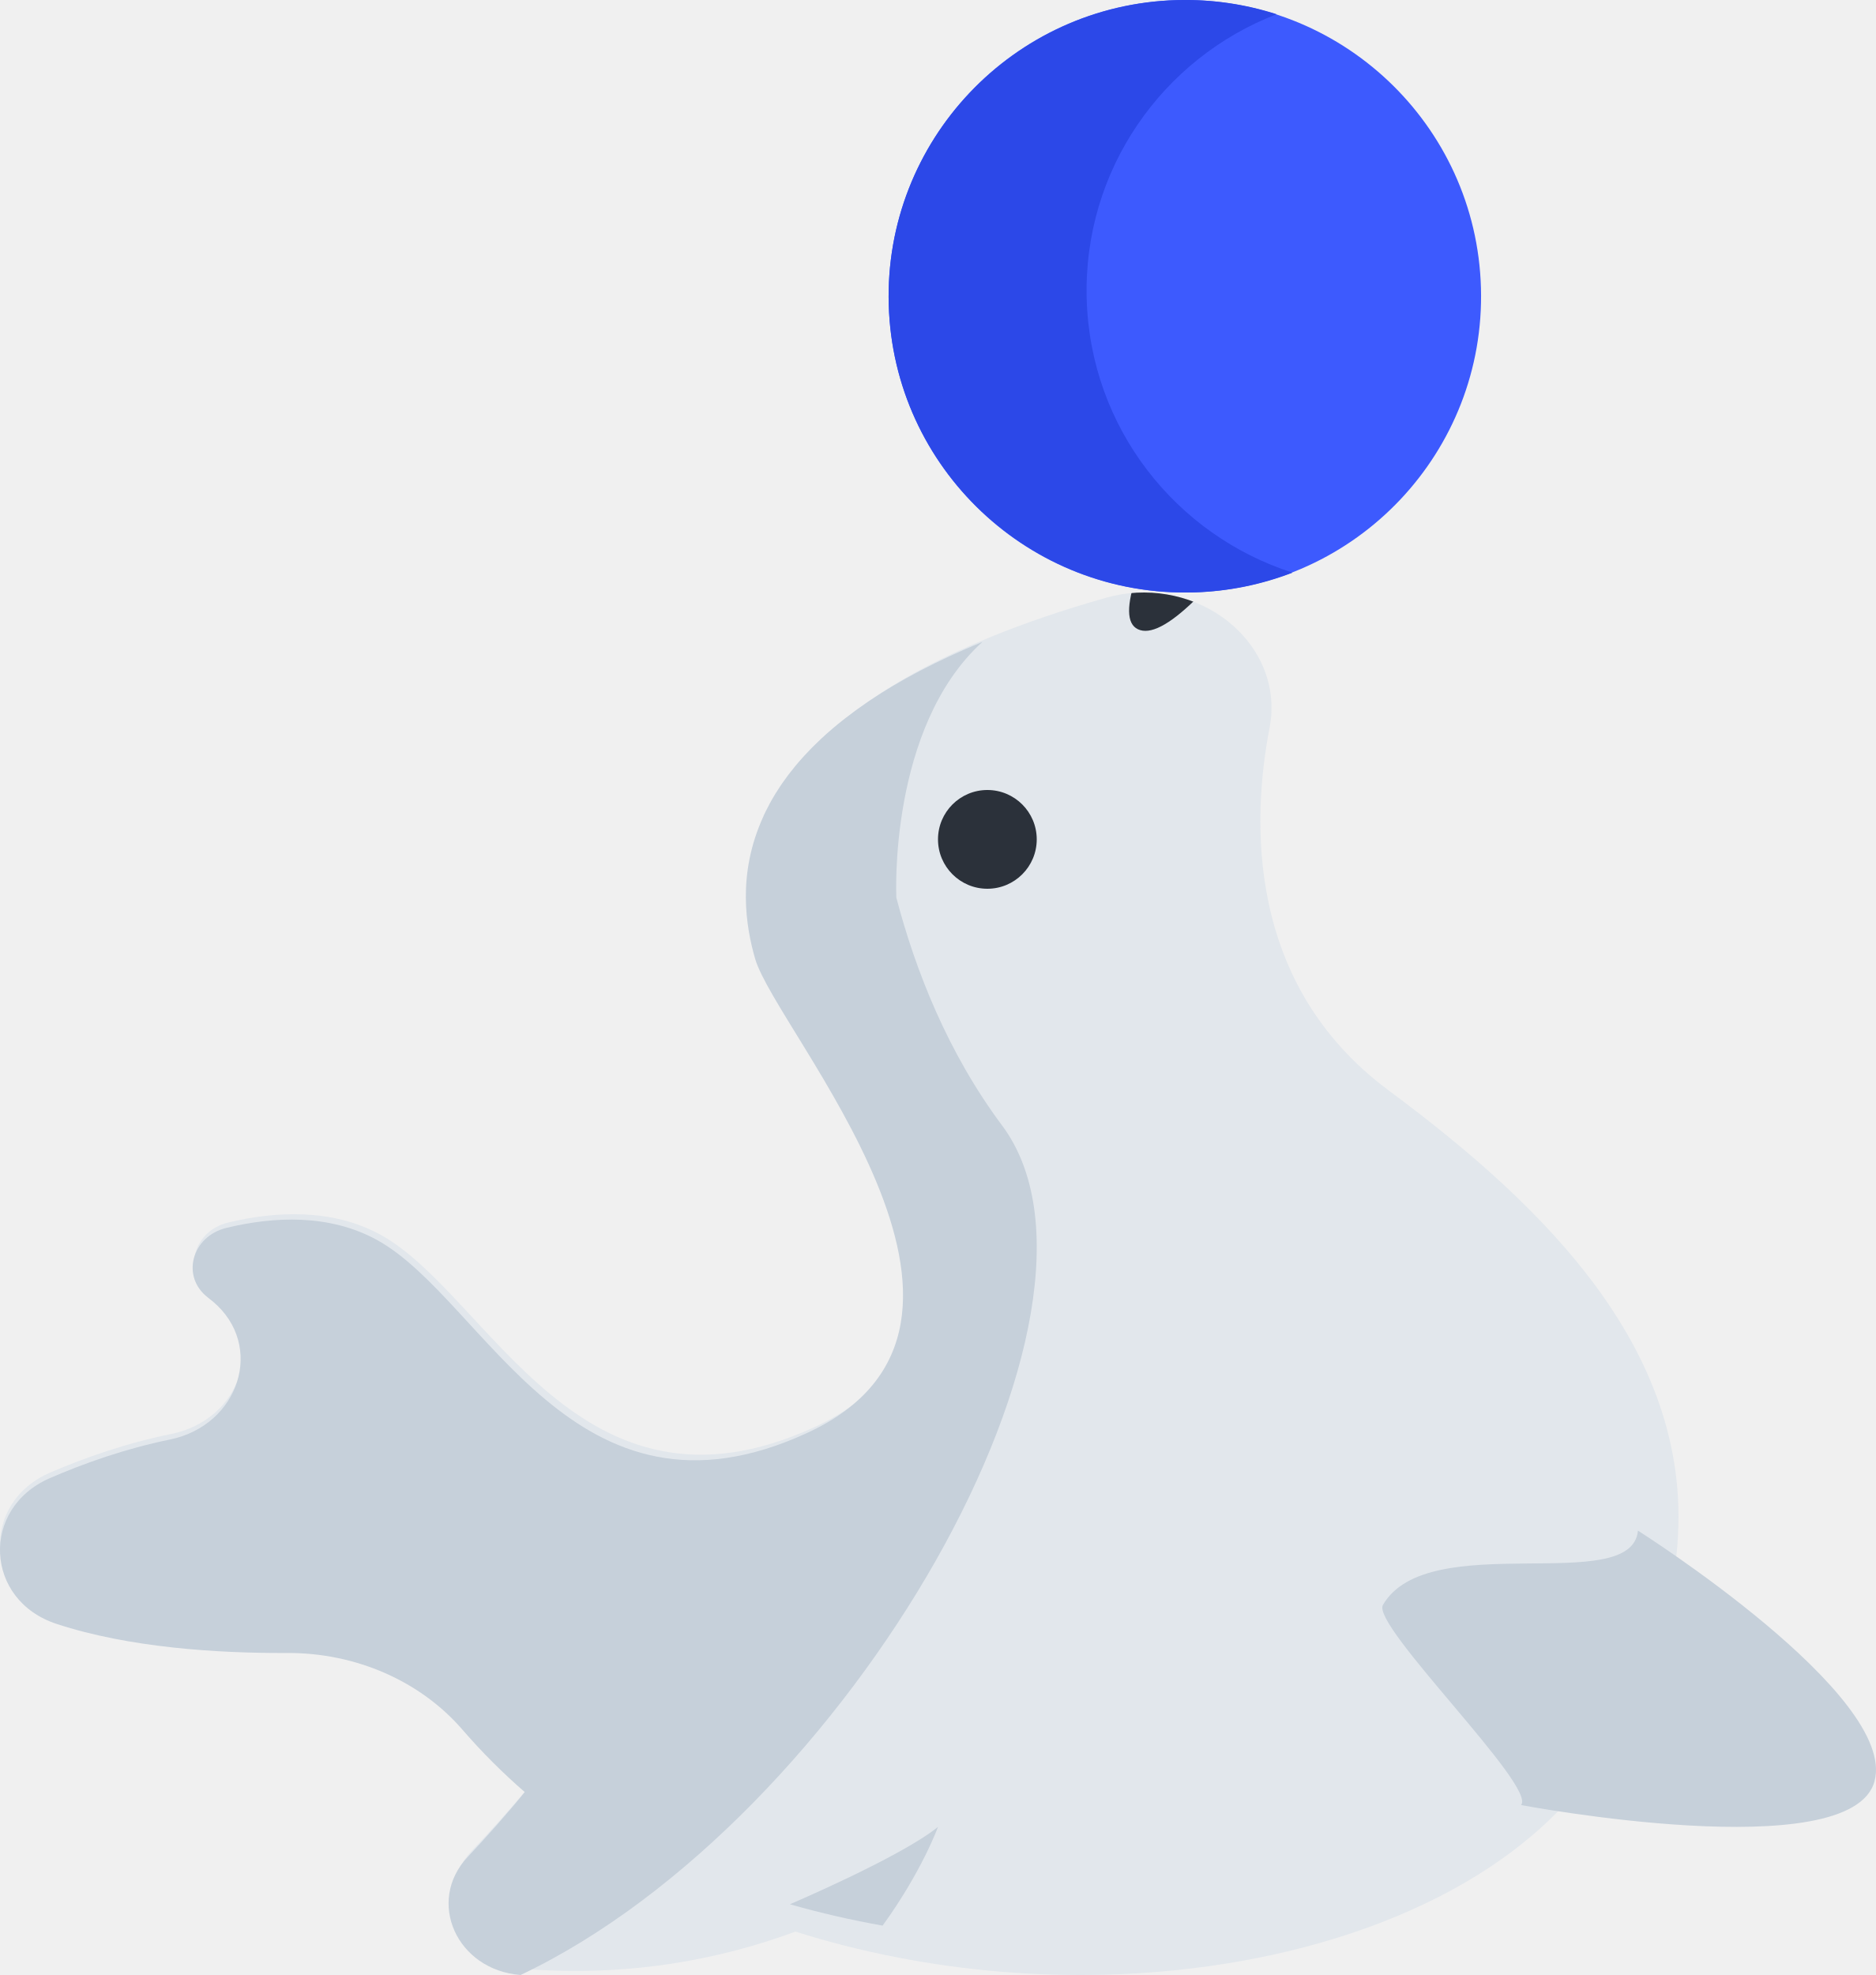
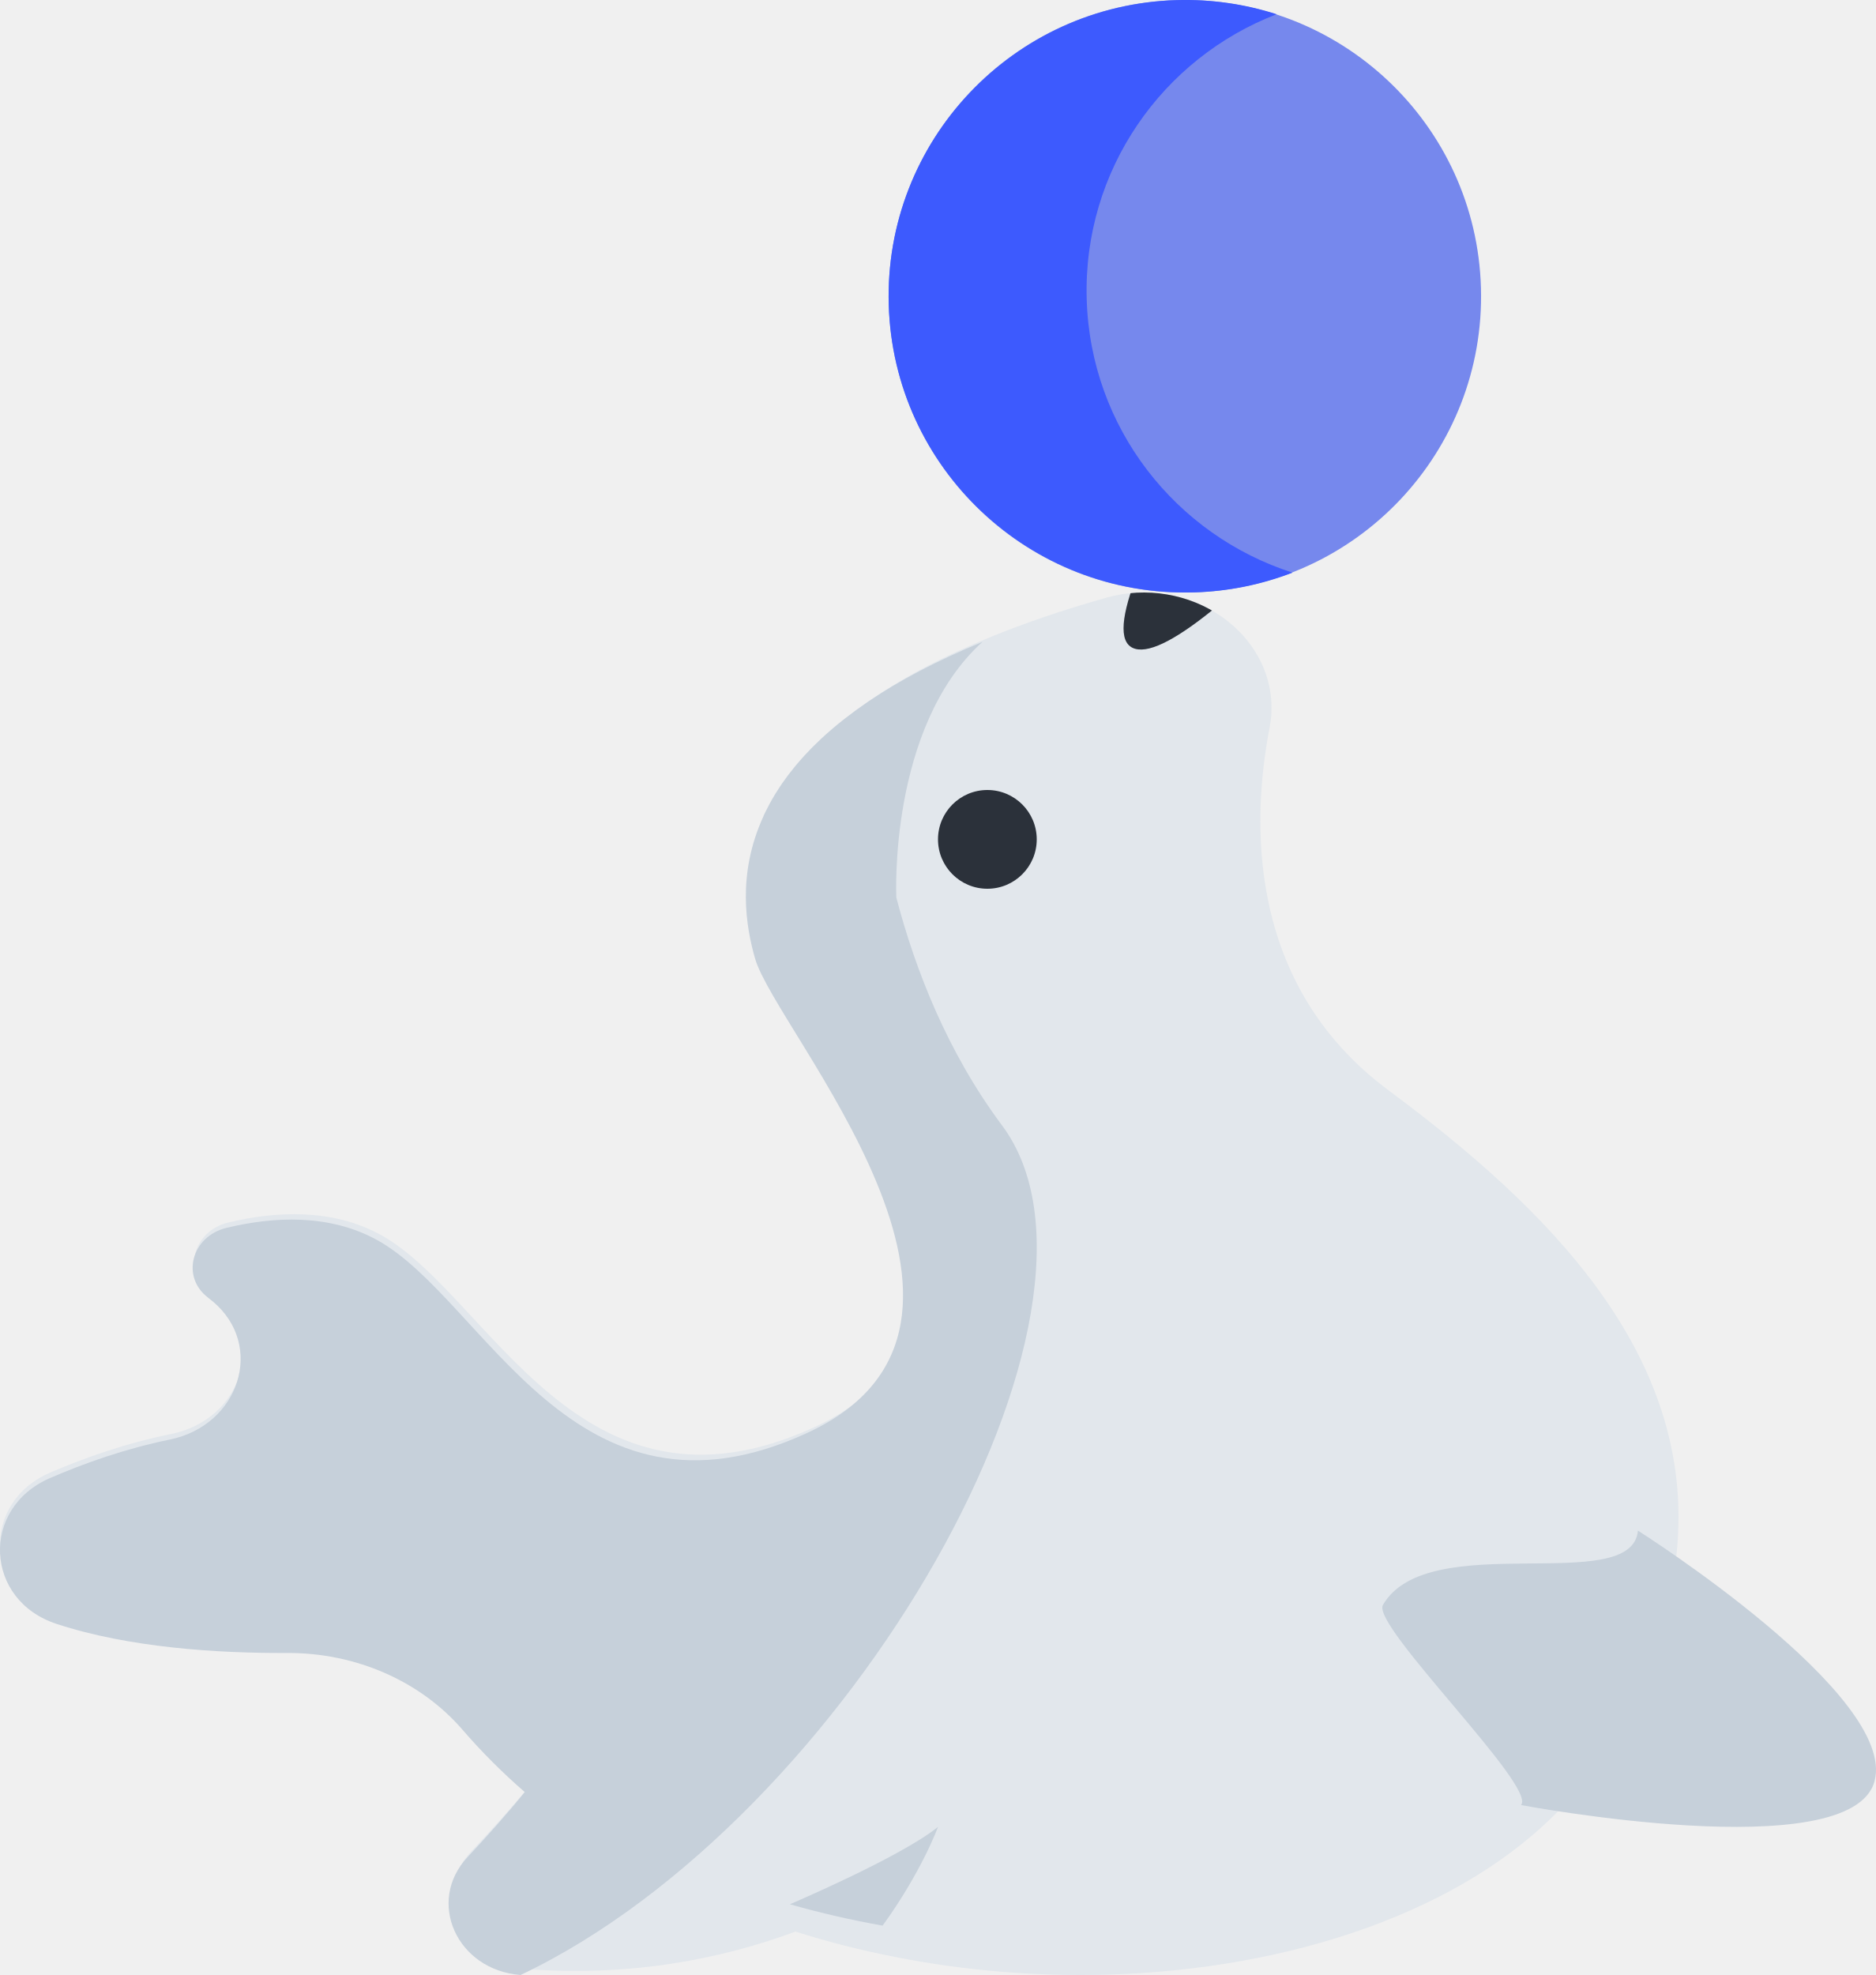
<svg xmlns="http://www.w3.org/2000/svg" xmlns:xlink="http://www.w3.org/1999/xlink" width="38px" height="40px" viewBox="0 0 38 40" version="1.1">
  <defs>
    <path d="M33.964,19.434 C33.841,20.68 33.384,22.027 32.495,23.487 C32.261,23.873 31.98,24.239 31.66,24.579 C29.676,26.692 26.166,27.896 22.38,27.994 C20.982,28.029 19.546,27.914 18.135,27.636 C17.453,27.502 16.777,27.332 16.114,27.121 C14.579,27.688 12.743,28.04 10.634,27.878 C9.327,27.779 8.701,26.388 9.553,25.489 C9.93,25.092 10.331,24.649 10.72,24.177 C10.268,23.787 9.84,23.365 9.445,22.911 C8.583,21.925 7.262,21.356 5.867,21.362 C4.452,21.369 2.644,21.256 1.158,20.774 C-0.318,20.296 -0.401,18.438 1.014,17.825 C1.724,17.52 2.562,17.226 3.471,17.042 C4.893,16.753 5.417,15.139 4.347,14.248 C4.316,14.222 4.284,14.197 4.251,14.172 C3.688,13.748 3.917,12.928 4.626,12.759 C5.586,12.529 6.725,12.471 7.705,13.006 C9.908,14.211 11.719,19.091 16.491,16.907 C21.263,14.723 15.853,8.788 15.423,7.31 C15.241,6.679 15.044,5.609 15.597,4.42 C15.948,3.667 16.6,2.865 17.749,2.099 C18.368,1.684 19.13,1.281 20.068,0.9 C20.753,0.62 21.531,0.353 22.413,0.104 C23.217,-0.123 24.092,0.028 24.754,0.495 C25.524,1.041 25.88,1.896 25.717,2.737 C25.361,4.57 25.216,7.92 28.123,10.08 C31.309,12.446 34.366,15.417 33.964,19.434 Z" id="path-1" />
  </defs>
  <g id="r" stroke="none" stroke-width="1" fill="none" fill-rule="evenodd">
    <g id="logo">
      <g id="Path-3" transform="translate(0, 12)">
        <mask id="mask-2" fill="white">
          <use xlink:href="#path-1" />
        </mask>
        <use id="Mask" fill="#E2E7EC" fill-rule="nonzero" xlink:href="#path-1" />
-         <path d="M22.996,-0.265 C22.8,0.342 22.834,0.684 23.096,0.762 C23.359,0.841 23.763,0.602 24.31,0.047 L22.996,-0.265 Z" fill="#2B313A" mask="url(#mask-2)" />
+         <path d="M22.996,-0.265 C22.679,0.586 22.679,1.054 22.996,1.141 C23.313,1.228 23.892,0.918 24.735,0.212 L22.996,-0.265 Z" fill="#2B313A" mask="url(#mask-2)" />
      </g>
      <path d="M33.178,31 C33.178,31 38.441,34.331 37.97,36.076 C37.499,37.822 30.81,36.558 30.81,36.558 C31.14,36.19 27.771,32.923 28.012,32.506 C28.925,30.928 33.051,32.346 33.178,31 Z" id="Shape" fill="#C6D0DA" fill-rule="nonzero" />
      <g id="Group" transform="translate(18, 0)" fill-rule="nonzero">
-         <path d="M5.83,0.002 C9.142,-0.091 11.904,2.518 11.998,5.83 C12.092,9.143 9.482,11.904 6.17,11.998 C2.857,12.092 0.096,9.483 0.002,6.17 C-0.091,2.858 2.517,0.097 5.83,0.002 Z" id="Shape" fill="#3D5AFE" />
-         <path d="M4.012,6.057 C3.937,3.446 5.547,1.178 7.86,0.288 C7.227,0.085 6.549,-0.017 5.846,0.002 C2.524,0.096 -0.092,2.858 0.002,6.17 C0.097,9.483 2.865,12.091 6.187,11.998 C6.89,11.978 7.561,11.837 8.182,11.598 C5.822,10.841 4.086,8.669 4.012,6.057 Z" id="Shape" fill="#2C48E8" />
+         <path d="M5.83,0.002 C9.142,-0.091 11.904,2.518 11.998,5.83 C12.092,9.143 9.482,11.904 6.17,11.998 C2.857,12.092 0.096,9.483 0.002,6.17 C-0.091,2.858 2.517,0.097 5.83,0.002 Z" id="Shape" fill="#7688ED" />
+         <path d="M4.012,6.057 C3.937,3.446 5.547,1.178 7.86,0.288 C7.227,0.085 6.549,-0.017 5.846,0.002 C2.524,0.096 -0.092,2.858 0.002,6.17 C0.097,9.483 2.865,12.091 6.187,11.998 C6.89,11.978 7.561,11.837 8.182,11.598 C5.822,10.841 4.086,8.669 4.012,6.057 Z" id="Shape" fill="#3D5AFE" />
      </g>
      <path d="M20.297,22.793 C19.193,21.313 18.541,19.647 18.156,18.179 L18.156,18.179 C18.156,18.179 17.988,14.736 19.9,13 C18.97,13.382 18.214,13.785 17.6,14.2 L17.6,14.2 C17.59,14.207 17.581,14.214 17.57,14.221 C17.498,14.27 17.428,14.319 17.359,14.369 C17.336,14.386 17.313,14.403 17.29,14.42 C17.233,14.462 17.177,14.504 17.123,14.546 C17.102,14.562 17.082,14.578 17.062,14.594 C16.998,14.644 16.937,14.695 16.877,14.745 C16.869,14.752 16.861,14.759 16.853,14.766 C16.783,14.825 16.716,14.885 16.652,14.945 C16.644,14.952 16.637,14.959 16.629,14.966 C16.574,15.018 16.521,15.069 16.47,15.12 C16.456,15.134 16.443,15.148 16.429,15.161 C16.383,15.209 16.337,15.257 16.294,15.304 C16.283,15.316 16.272,15.327 16.262,15.339 C16.156,15.456 16.059,15.574 15.97,15.691 C15.96,15.704 15.951,15.717 15.941,15.73 C15.907,15.776 15.874,15.822 15.842,15.868 C15.833,15.882 15.823,15.896 15.814,15.909 C15.778,15.963 15.743,16.017 15.71,16.07 C15.708,16.074 15.706,16.077 15.704,16.08 C15.667,16.14 15.632,16.2 15.6,16.26 C15.597,16.265 15.595,16.269 15.592,16.274 C15.563,16.328 15.535,16.382 15.509,16.435 C15.505,16.444 15.501,16.452 15.497,16.46 C15.487,16.481 15.476,16.502 15.466,16.523 L15.468,16.524 C14.919,17.713 15.114,18.784 15.295,19.415 C15.72,20.895 21.085,26.834 16.353,29.02 C11.621,31.205 9.826,26.321 7.641,25.116 C6.669,24.58 5.54,24.638 4.588,24.868 C3.884,25.037 3.657,25.858 4.215,26.282 C4.248,26.308 4.28,26.333 4.311,26.359 C5.372,27.25 4.851,28.866 3.442,29.155 C2.541,29.34 1.71,29.633 1.005,29.939 C-0.398,30.552 -0.316,32.412 1.148,32.89 C2.621,33.373 4.415,33.485 5.818,33.478 C7.201,33.472 8.511,34.042 9.365,35.029 C9.757,35.483 10.181,35.906 10.629,36.295 L10.63,36.295 C10.245,36.767 9.847,37.211 9.473,37.61 C8.628,38.508 9.249,39.9 10.545,40 C17.21,36.834 23.066,26.504 20.297,22.793 Z" id="Shape" fill="#C6D0DA" fill-rule="nonzero" />
      <circle id="Oval" fill="#2B313A" fill-rule="nonzero" cx="20" cy="17" r="1" />
      <path d="M19,37 C19,37 18.676,37.899 17.878,39 C17.245,38.887 16.617,38.744 16,38.567 C16,38.567 18.251,37.609 19,37 Z" id="Shape" fill="#C6D0DA" fill-rule="nonzero" />
    </g>
  </g>
</svg>
